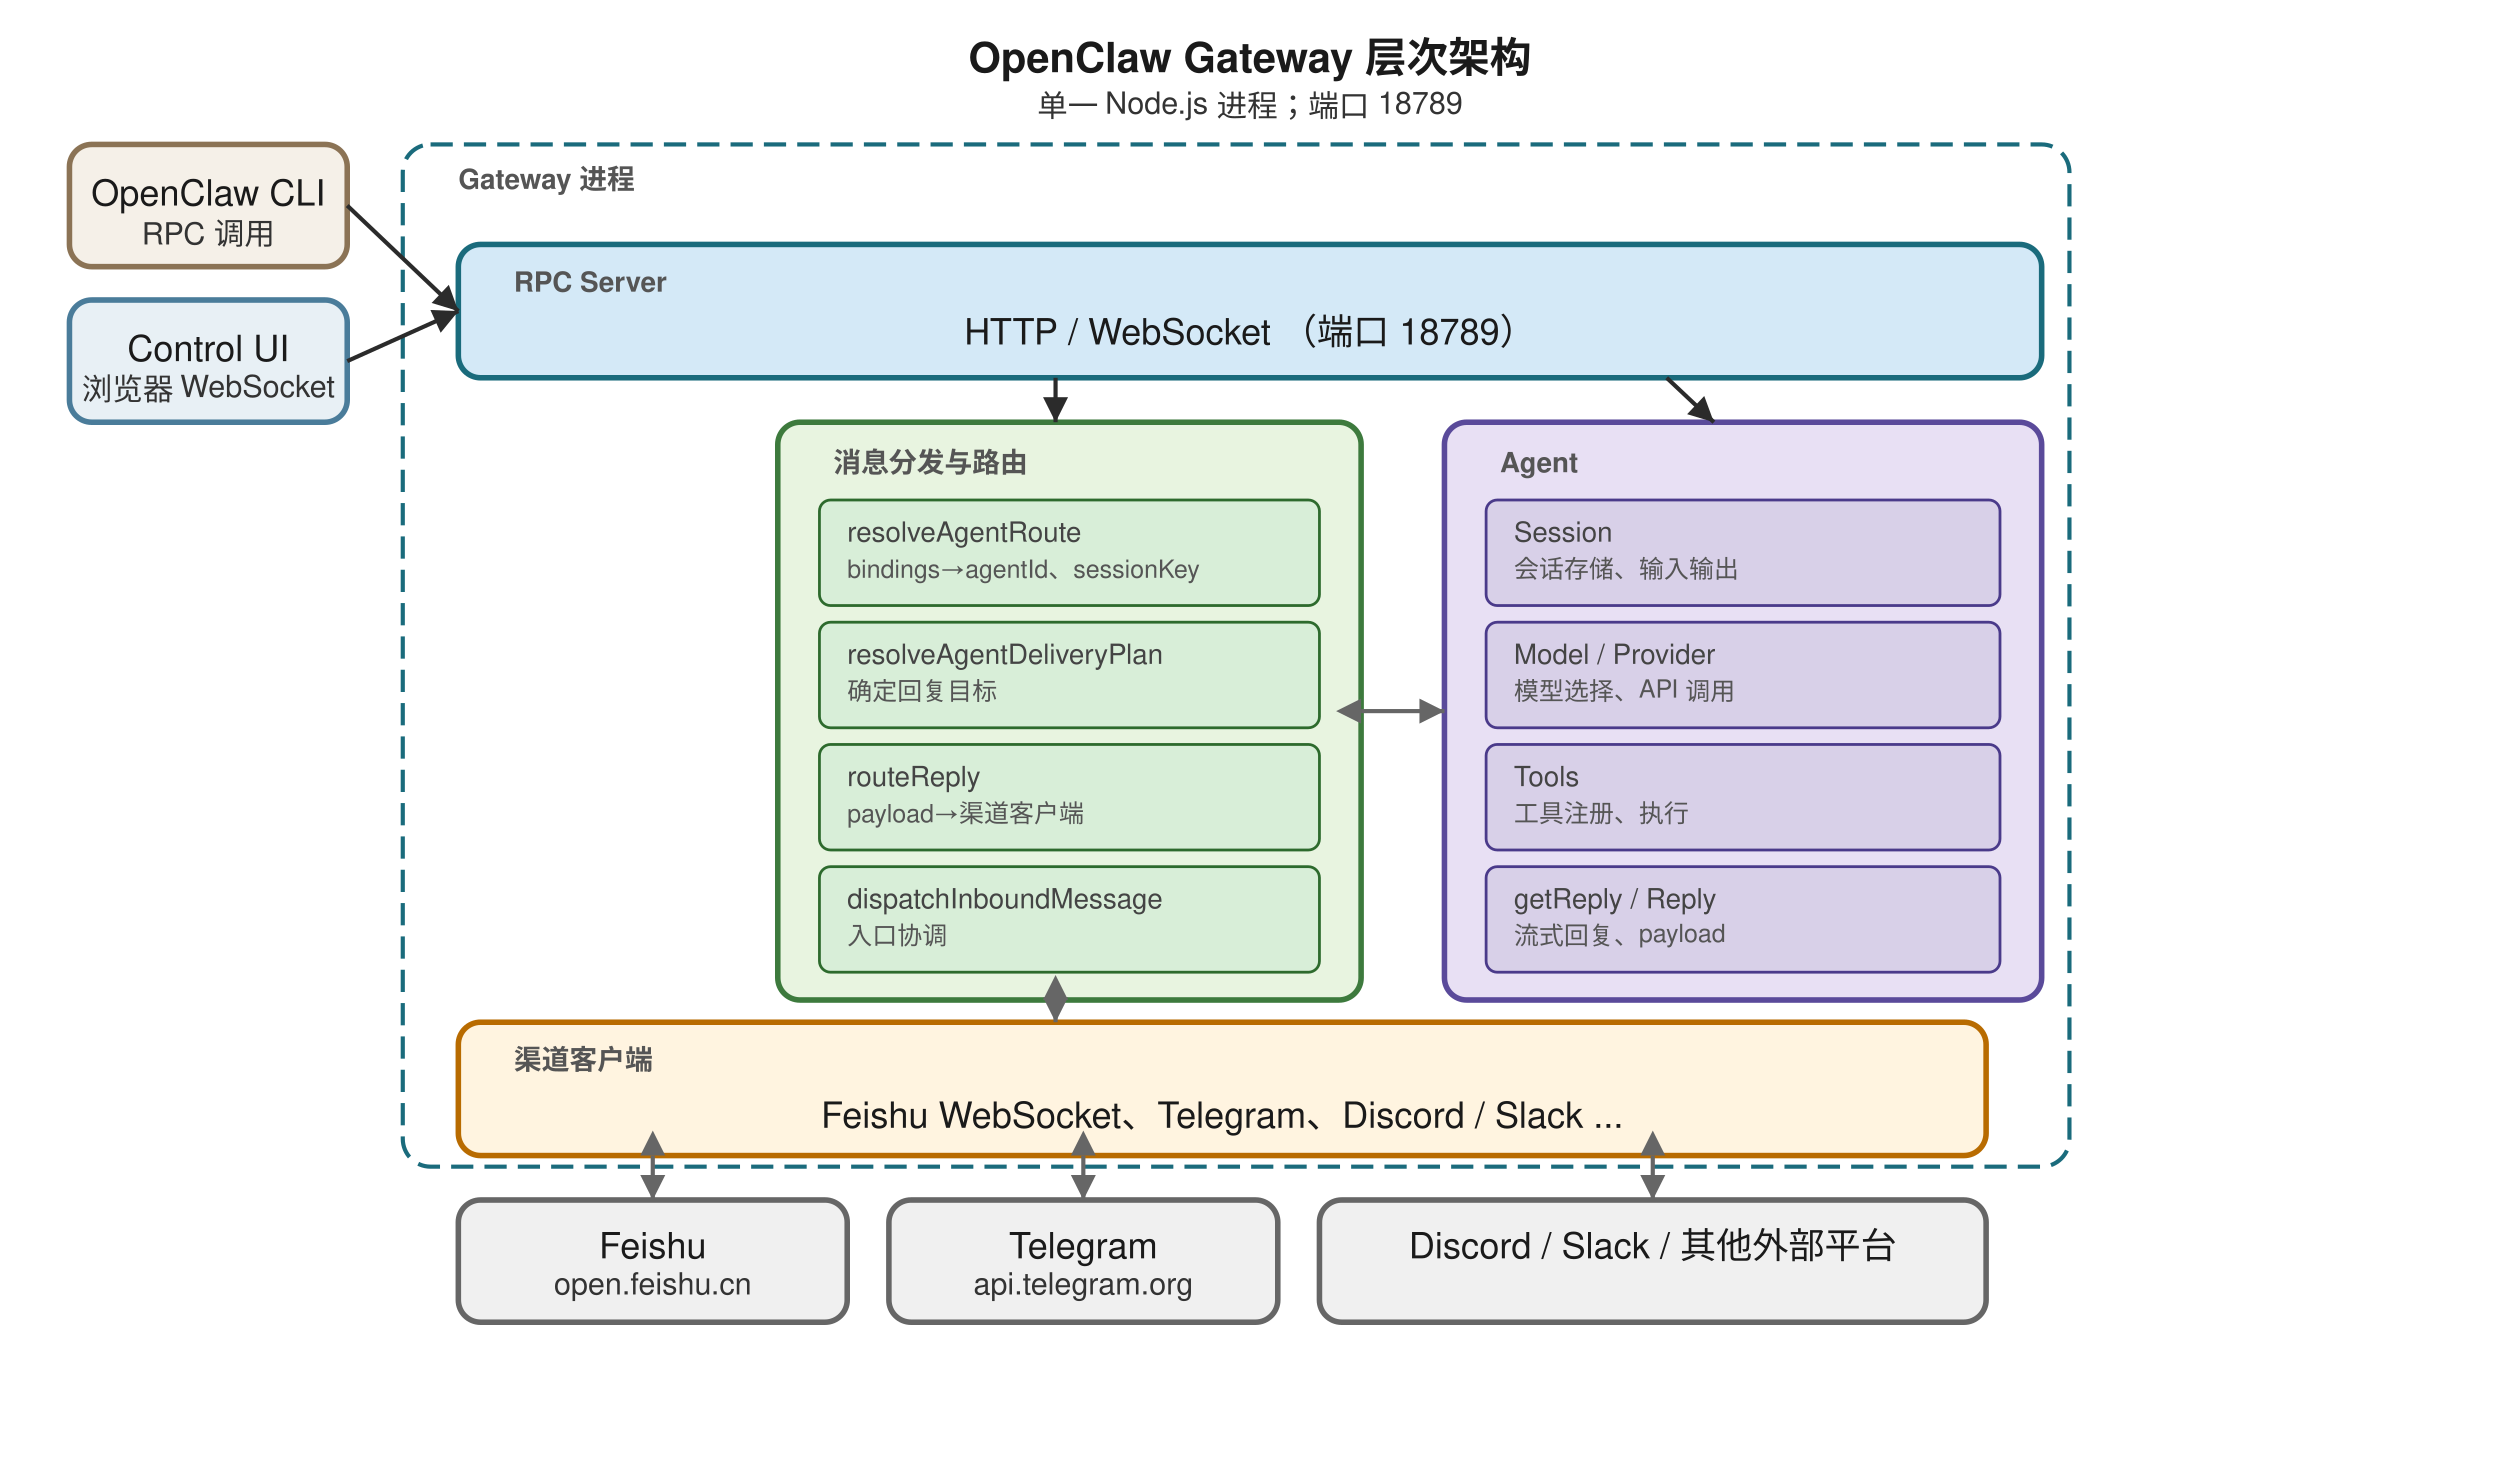
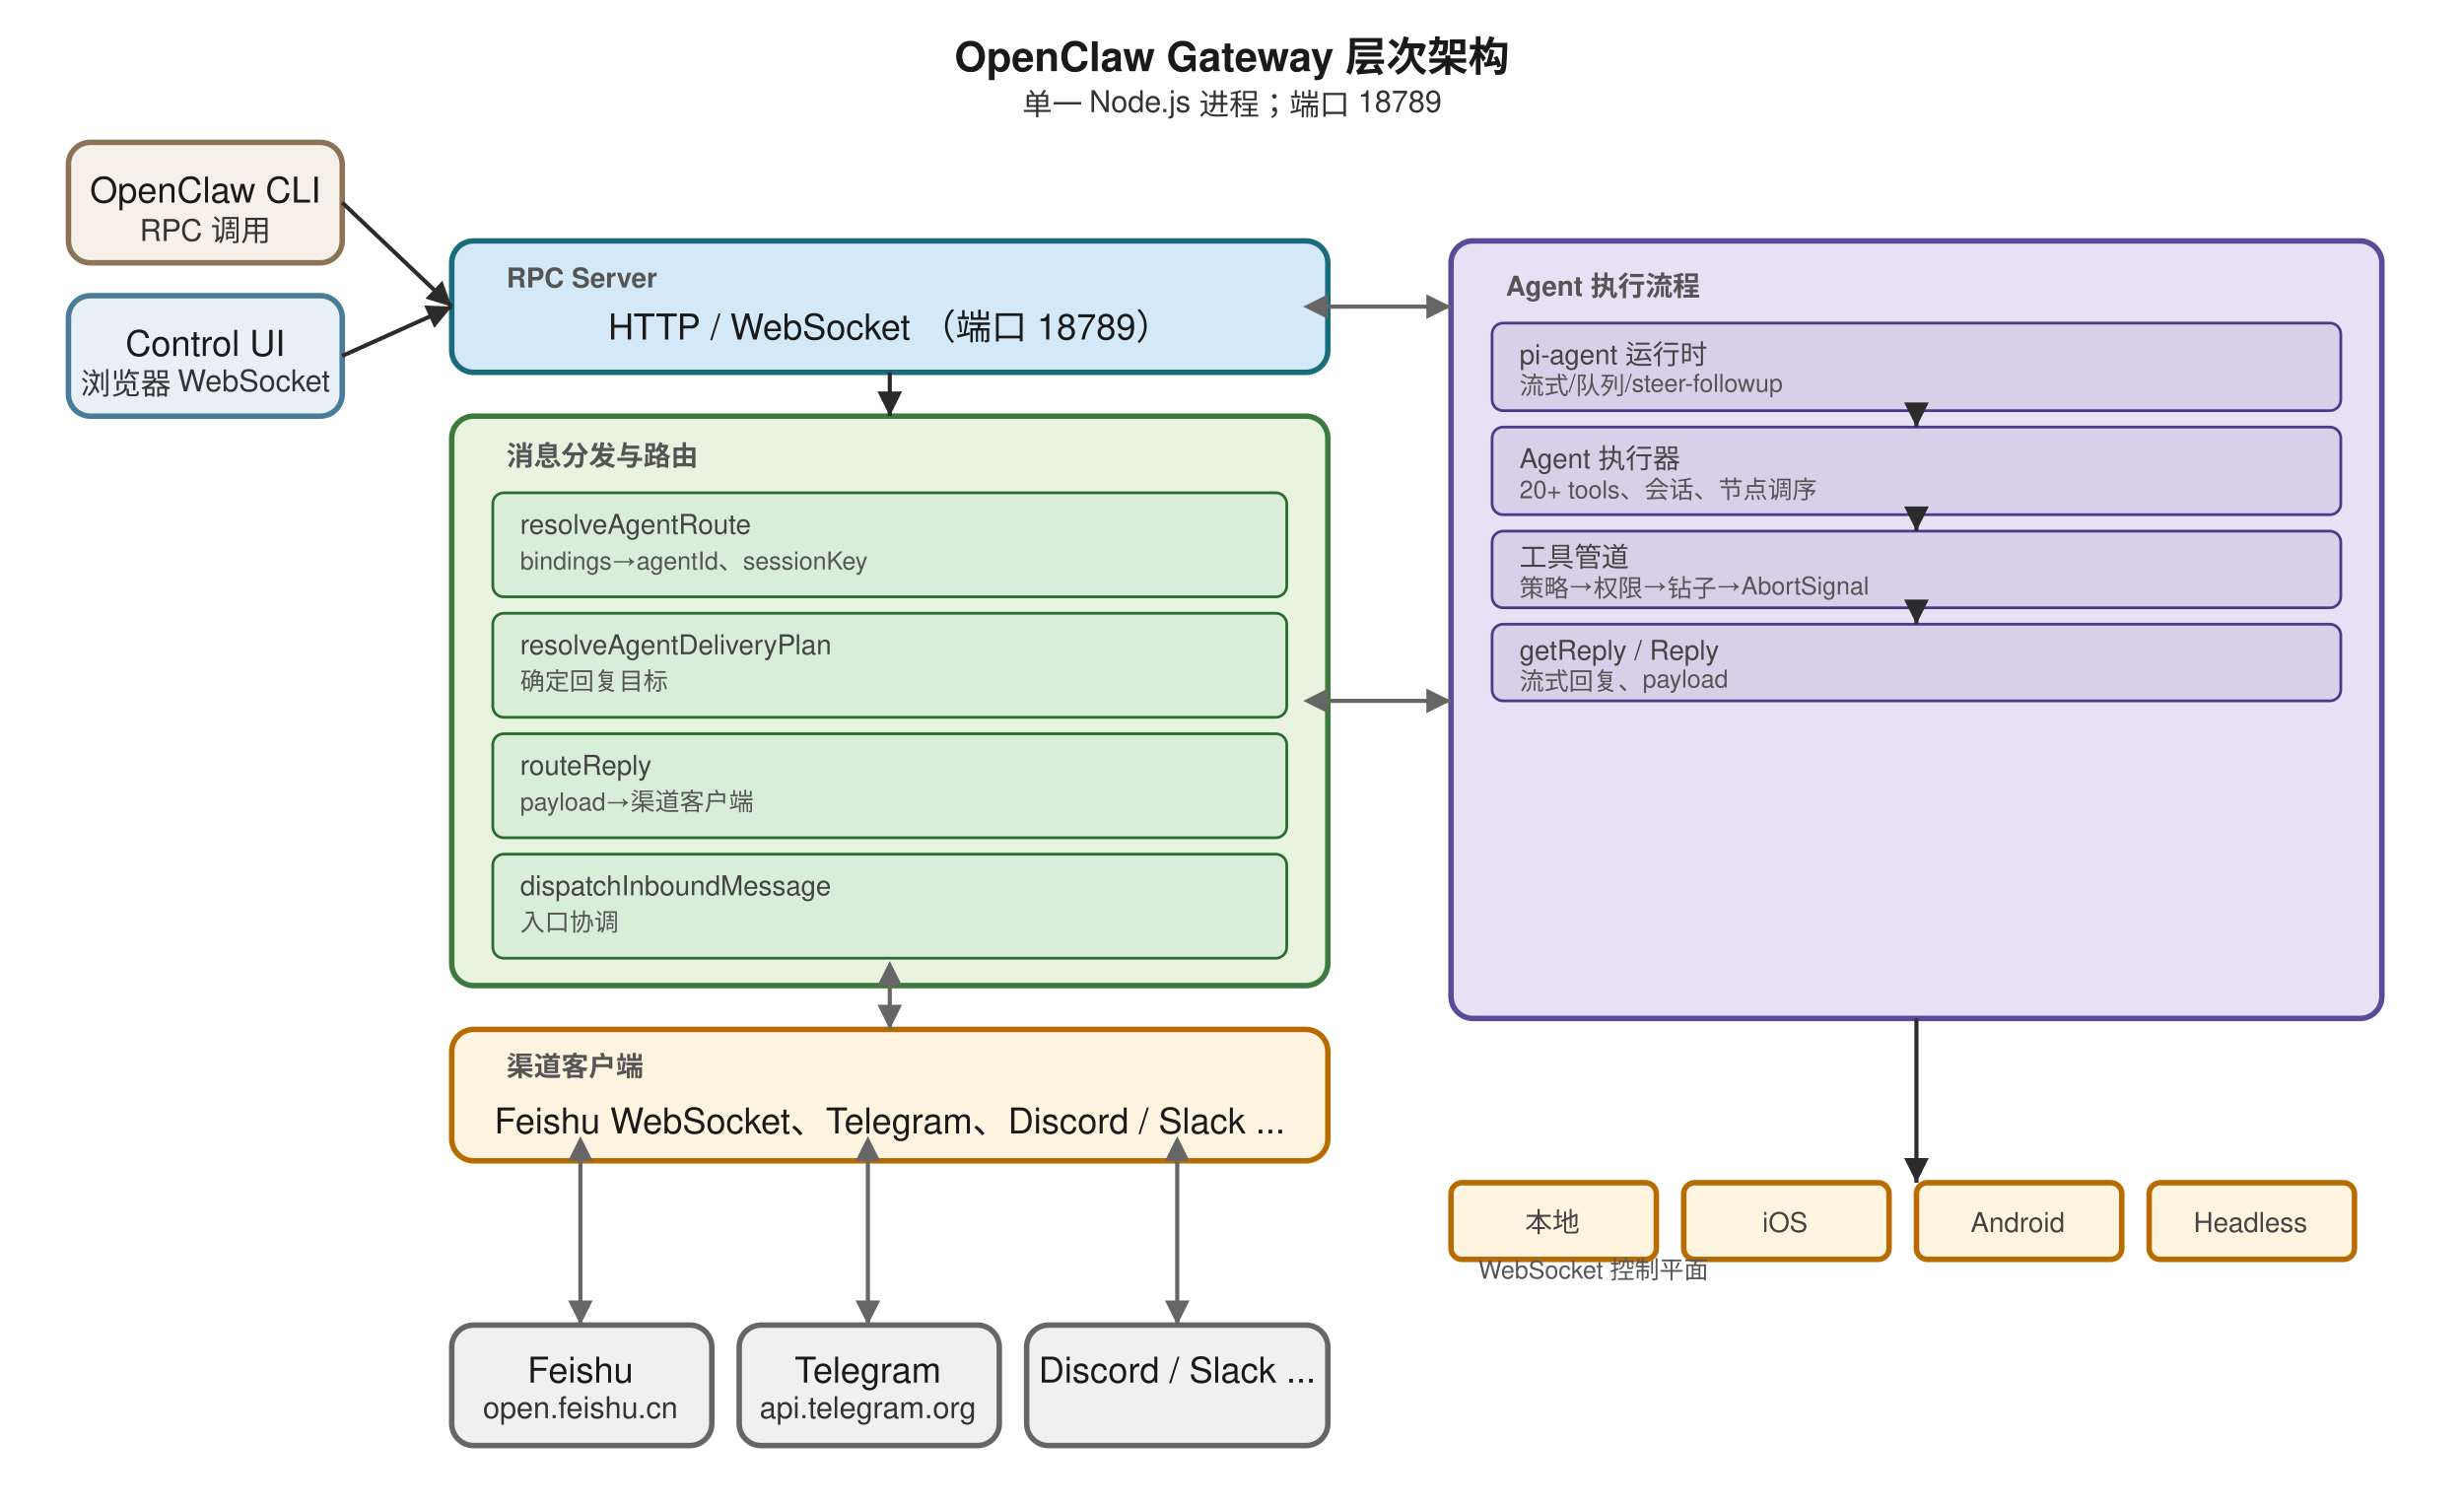
- <svg xmlns="http://www.w3.org/2000/svg" width="900" height="530" viewBox="0 0 900 530" role="img" aria-label="OpenClaw Gateway 层次架构">
+ <svg xmlns="http://www.w3.org/2000/svg" width="900" height="550" viewBox="0 0 900 550" role="img" aria-label="OpenClaw Gateway 层次架构">
  <defs>
    <style>
      .rpc { fill: #d4e9f7; stroke: #1a6b7c; stroke-width: 2; }
      .routing { fill: #e8f4e0; stroke: #3d7a3d; stroke-width: 2; }
      .routing-inner { fill: #d8eed8; stroke: #2d6a2d; stroke-width: 1; }
      .agent { fill: #e8e0f4; stroke: #5a4a9a; stroke-width: 2; }
      .agent-inner { fill: #d8d0e8; stroke: #4a3a8a; stroke-width: 1; }
      .channel { fill: #fff4e0; stroke: #b86b00; stroke-width: 2; }
      .external { fill: #f0f0f0; stroke: #666; stroke-width: 2; }
      .cli { fill: #f5f0e8; stroke: #8b7355; stroke-width: 2; }
      .control-ui { fill: #e8f0f5; stroke: #4a7c9a; stroke-width: 2; }
-       .gateway-dash { fill: none; stroke: #1a6b7c; stroke-width: 1.5; stroke-dasharray: 8 4; }
      .text { font: 13px "SF Pro Text", -apple-system, Helvetica, Arial, sans-serif; fill: #1a1a1a; }
      .label { font: 11px "SF Pro Text", -apple-system, Helvetica, Arial, sans-serif; fill: #333; }
      .title { font: bold 15px "SF Pro Text", -apple-system, Helvetica, Arial, sans-serif; fill: #1a1a1a; }
      .layer-label { font: bold 10px "SF Pro Text", -apple-system, Helvetica, Arial, sans-serif; fill: #555; }
      .inner-label { font: 10px "SF Pro Text", -apple-system, Helvetica, Arial, sans-serif; fill: #444; }
      .inner-desc { font: 9px "SF Pro Text", -apple-system, Helvetica, Arial, sans-serif; fill: #555; }
      .arrow { stroke: #2b2b2b; stroke-width: 1.5; fill: none; marker-end: url(#arrow); }
      .arrow-bidi { stroke: #666; stroke-width: 1.5; fill: none; marker-end: url(#arrow2); marker-start: url(#arrow2-rev); }
    </style>
    <marker id="arrow" markerWidth="8" markerHeight="8" refX="6" refY="3" orient="auto">
      <path d="M0,0 L6,3 L0,6 Z" fill="#2b2b2b" />
    </marker>
    <marker id="arrow2" markerWidth="8" markerHeight="8" refX="6" refY="3" orient="auto">
      <path d="M0,0 L6,3 L0,6 Z" fill="#666" />
    </marker>
    <marker id="arrow2-rev" markerWidth="8" markerHeight="8" refX="0" refY="3" orient="auto-start-reverse">
      <path d="M0,0 L6,3 L0,6 Z" fill="#666" />
    </marker>
  </defs>
  <text class="title" x="450" y="26" text-anchor="middle">OpenClaw Gateway 层次架构</text>
  <text class="label" x="450" y="42" text-anchor="middle">单一 Node.js 进程；端口 18789</text>
  <rect class="cli" x="25" y="52" width="100" height="44" rx="8" />
  <text class="text" x="75" y="74" text-anchor="middle">OpenClaw CLI</text>
  <text class="label" x="75" y="88" text-anchor="middle">RPC 调用</text>
  <rect class="control-ui" x="25" y="108" width="100" height="44" rx="8" />
  <text class="text" x="75" y="130" text-anchor="middle">Control UI</text>
  <text class="label" x="75" y="144" text-anchor="middle">浏览器 WebSocket</text>
-   <rect class="gateway-dash" x="145" y="52" width="600" height="368" rx="10" />
-   <text class="layer-label" x="165" y="68" text-anchor="start">Gateway 进程</text>
-   <rect class="rpc" x="165" y="88" width="570" height="48" rx="8" />
+   <rect class="rpc" x="165" y="88" width="320" height="48" rx="8" />
  <text class="layer-label" x="185" y="105" text-anchor="start">RPC Server</text>
-   <text class="text" x="450" y="124" text-anchor="middle">HTTP / WebSocket （端口 18789）</text>
+   <text class="text" x="325" y="124" text-anchor="middle">HTTP / WebSocket （端口 18789）</text>
  <line class="arrow" x1="125" y1="74" x2="165" y2="112" />
  <line class="arrow" x1="125" y1="130" x2="165" y2="112" />
-   <rect class="routing" x="280" y="152" width="210" height="208" rx="8" />
-   <text class="layer-label" x="300" y="170" text-anchor="start">消息分发与路由</text>
-   <rect class="routing-inner" x="295" y="180" width="180" height="38" rx="4" />
-   <text class="inner-label" x="305" y="195" text-anchor="start">resolveAgentRoute</text>
-   <text class="inner-desc" x="305" y="208" text-anchor="start">bindings→agentId、sessionKey</text>
-   <rect class="routing-inner" x="295" y="224" width="180" height="38" rx="4" />
-   <text class="inner-label" x="305" y="239" text-anchor="start">resolveAgentDeliveryPlan</text>
-   <text class="inner-desc" x="305" y="252" text-anchor="start">确定回复目标</text>
-   <rect class="routing-inner" x="295" y="268" width="180" height="38" rx="4" />
-   <text class="inner-label" x="305" y="283" text-anchor="start">routeReply</text>
-   <text class="inner-desc" x="305" y="296" text-anchor="start">payload→渠道客户端</text>
-   <rect class="routing-inner" x="295" y="312" width="180" height="38" rx="4" />
-   <text class="inner-label" x="305" y="327" text-anchor="start">dispatchInboundMessage</text>
-   <text class="inner-desc" x="305" y="340" text-anchor="start">入口协调</text>
-   <rect class="agent" x="520" y="152" width="215" height="208" rx="8" />
-   <text class="layer-label" x="540" y="170" text-anchor="start">Agent</text>
-   <rect class="agent-inner" x="535" y="180" width="185" height="38" rx="4" />
-   <text class="inner-label" x="545" y="195" text-anchor="start">Session</text>
-   <text class="inner-desc" x="545" y="208" text-anchor="start">会话存储、输入输出</text>
-   <rect class="agent-inner" x="535" y="224" width="185" height="38" rx="4" />
-   <text class="inner-label" x="545" y="239" text-anchor="start">Model / Provider</text>
-   <text class="inner-desc" x="545" y="252" text-anchor="start">模型选择、API 调用</text>
-   <rect class="agent-inner" x="535" y="268" width="185" height="38" rx="4" />
-   <text class="inner-label" x="545" y="283" text-anchor="start">Tools</text>
-   <text class="inner-desc" x="545" y="296" text-anchor="start">工具注册、执行</text>
-   <rect class="agent-inner" x="535" y="312" width="185" height="38" rx="4" />
-   <text class="inner-label" x="545" y="327" text-anchor="start">getReply / Reply</text>
-   <text class="inner-desc" x="545" y="340" text-anchor="start">流式回复、payload</text>
-   <line class="arrow" x1="380" y1="136" x2="380" y2="152" />
-   <line class="arrow" x1="600" y1="136" x2="617" y2="152" />
-   <line class="arrow-bidi" x1="490" y1="256" x2="520" y2="256" />
-   <rect class="channel" x="165" y="368" width="550" height="48" rx="8" />
-   <text class="layer-label" x="185" y="385" text-anchor="start">渠道客户端</text>
-   <text class="text" x="440" y="406" text-anchor="middle">Feishu WebSocket、Telegram、Discord / Slack ...</text>
-   <line class="arrow-bidi" x1="380" y1="360" x2="380" y2="368" />
-   <rect class="external" x="165" y="432" width="140" height="44" rx="8" />
-   <text class="text" x="235" y="453" text-anchor="middle">Feishu</text>
-   <text class="label" x="235" y="466" text-anchor="middle">open.feishu.cn</text>
-   <rect class="external" x="320" y="432" width="140" height="44" rx="8" />
-   <text class="text" x="390" y="453" text-anchor="middle">Telegram</text>
-   <text class="label" x="390" y="466" text-anchor="middle">api.telegram.org</text>
-   <rect class="external" x="475" y="432" width="240" height="44" rx="8" />
-   <text class="text" x="595" y="453" text-anchor="middle">Discord / Slack / 其他外部平台</text>
-   <line class="arrow-bidi" x1="235" y1="416" x2="235" y2="432" />
-   <line class="arrow-bidi" x1="390" y1="416" x2="390" y2="432" />
-   <line class="arrow-bidi" x1="595" y1="416" x2="595" y2="432" />
+   <rect class="routing" x="165" y="152" width="320" height="208" rx="8" />
+   <text class="layer-label" x="185" y="170" text-anchor="start">消息分发与路由</text>
+   <rect class="routing-inner" x="180" y="180" width="290" height="38" rx="4" />
+   <text class="inner-label" x="190" y="195" text-anchor="start">resolveAgentRoute</text>
+   <text class="inner-desc" x="190" y="208" text-anchor="start">bindings→agentId、sessionKey</text>
+   <rect class="routing-inner" x="180" y="224" width="290" height="38" rx="4" />
+   <text class="inner-label" x="190" y="239" text-anchor="start">resolveAgentDeliveryPlan</text>
+   <text class="inner-desc" x="190" y="252" text-anchor="start">确定回复目标</text>
+   <rect class="routing-inner" x="180" y="268" width="290" height="38" rx="4" />
+   <text class="inner-label" x="190" y="283" text-anchor="start">routeReply</text>
+   <text class="inner-desc" x="190" y="296" text-anchor="start">payload→渠道客户端</text>
+   <rect class="routing-inner" x="180" y="312" width="290" height="38" rx="4" />
+   <text class="inner-label" x="190" y="327" text-anchor="start">dispatchInboundMessage</text>
+   <text class="inner-desc" x="190" y="340" text-anchor="start">入口协调</text>
+   <rect class="agent" x="530" y="88" width="340" height="284" rx="8" />
+   <text class="layer-label" x="550" y="108" text-anchor="start">Agent 执行流程</text>
+   <rect class="agent-inner" x="545" y="118" width="310" height="32" rx="4" />
+   <text class="inner-label" x="555" y="133" text-anchor="start">pi-agent 运行时</text>
+   <text class="inner-desc" x="555" y="144" text-anchor="start">流式/队列/steer-followup</text>
+   <rect class="agent-inner" x="545" y="156" width="310" height="32" rx="4" />
+   <text class="inner-label" x="555" y="171" text-anchor="start">Agent 执行器</text>
+   <text class="inner-desc" x="555" y="182" text-anchor="start">20+ tools、会话、节点调序</text>
+   <rect class="agent-inner" x="545" y="194" width="310" height="28" rx="4" />
+   <text class="inner-label" x="555" y="207" text-anchor="start">工具管道</text>
+   <text class="inner-desc" x="555" y="218" text-anchor="start">策略→权限→钻子→AbortSignal</text>
+   <rect class="agent-inner" x="545" y="228" width="310" height="28" rx="4" />
+   <text class="inner-label" x="555" y="241" text-anchor="start">getReply / Reply</text>
+   <text class="inner-desc" x="555" y="252" text-anchor="start">流式回复、payload</text>
+   <line class="arrow" x1="700" y1="150" x2="700" y2="156" />
+   <line class="arrow" x1="700" y1="188" x2="700" y2="194" />
+   <line class="arrow" x1="700" y1="222" x2="700" y2="228" />
+   <line class="arrow" x1="325" y1="136" x2="325" y2="152" />
+   <line class="arrow-bidi" x1="485" y1="112" x2="530" y2="112" />
+   <line class="arrow-bidi" x1="485" y1="256" x2="530" y2="256" />
+   <rect class="channel" x="165" y="376" width="320" height="48" rx="8" />
+   <text class="layer-label" x="185" y="393" text-anchor="start">渠道客户端</text>
+   <text class="text" x="325" y="414" text-anchor="middle">Feishu WebSocket、Telegram、Discord / Slack ...</text>
+   <text class="layer-label" x="540" y="445" text-anchor="start">Node 节点</text>
+   <rect class="channel" x="530" y="432" width="75" height="28" rx="4" />
+   <text class="inner-label" x="567" y="450" text-anchor="middle">本地</text>
+   <rect class="channel" x="615" y="432" width="75" height="28" rx="4" />
+   <text class="inner-label" x="652" y="450" text-anchor="middle">iOS</text>
+   <rect class="channel" x="700" y="432" width="75" height="28" rx="4" />
+   <text class="inner-label" x="737" y="450" text-anchor="middle">Android</text>
+   <rect class="channel" x="785" y="432" width="75" height="28" rx="4" />
+   <text class="inner-label" x="822" y="450" text-anchor="middle">Headless</text>
+   <text class="inner-desc" x="540" y="467" text-anchor="start">WebSocket 控制平面</text>
+   <line class="arrow" x1="700" y1="372" x2="700" y2="432" />
+   <line class="arrow-bidi" x1="325" y1="360" x2="325" y2="376" />
+   <rect class="external" x="165" y="484" width="95" height="44" rx="8" />
+   <text class="text" x="212" y="505" text-anchor="middle">Feishu</text>
+   <text class="label" x="212" y="518" text-anchor="middle">open.feishu.cn</text>
+   <rect class="external" x="270" y="484" width="95" height="44" rx="8" />
+   <text class="text" x="317" y="505" text-anchor="middle">Telegram</text>
+   <text class="label" x="317" y="518" text-anchor="middle">api.telegram.org</text>
+   <rect class="external" x="375" y="484" width="110" height="44" rx="8" />
+   <text class="text" x="430" y="505" text-anchor="middle">Discord / Slack ...</text>
+   <line class="arrow-bidi" x1="212" y1="424" x2="212" y2="484" />
+   <line class="arrow-bidi" x1="317" y1="424" x2="317" y2="484" />
+   <line class="arrow-bidi" x1="430" y1="424" x2="430" y2="484" />
</svg>
